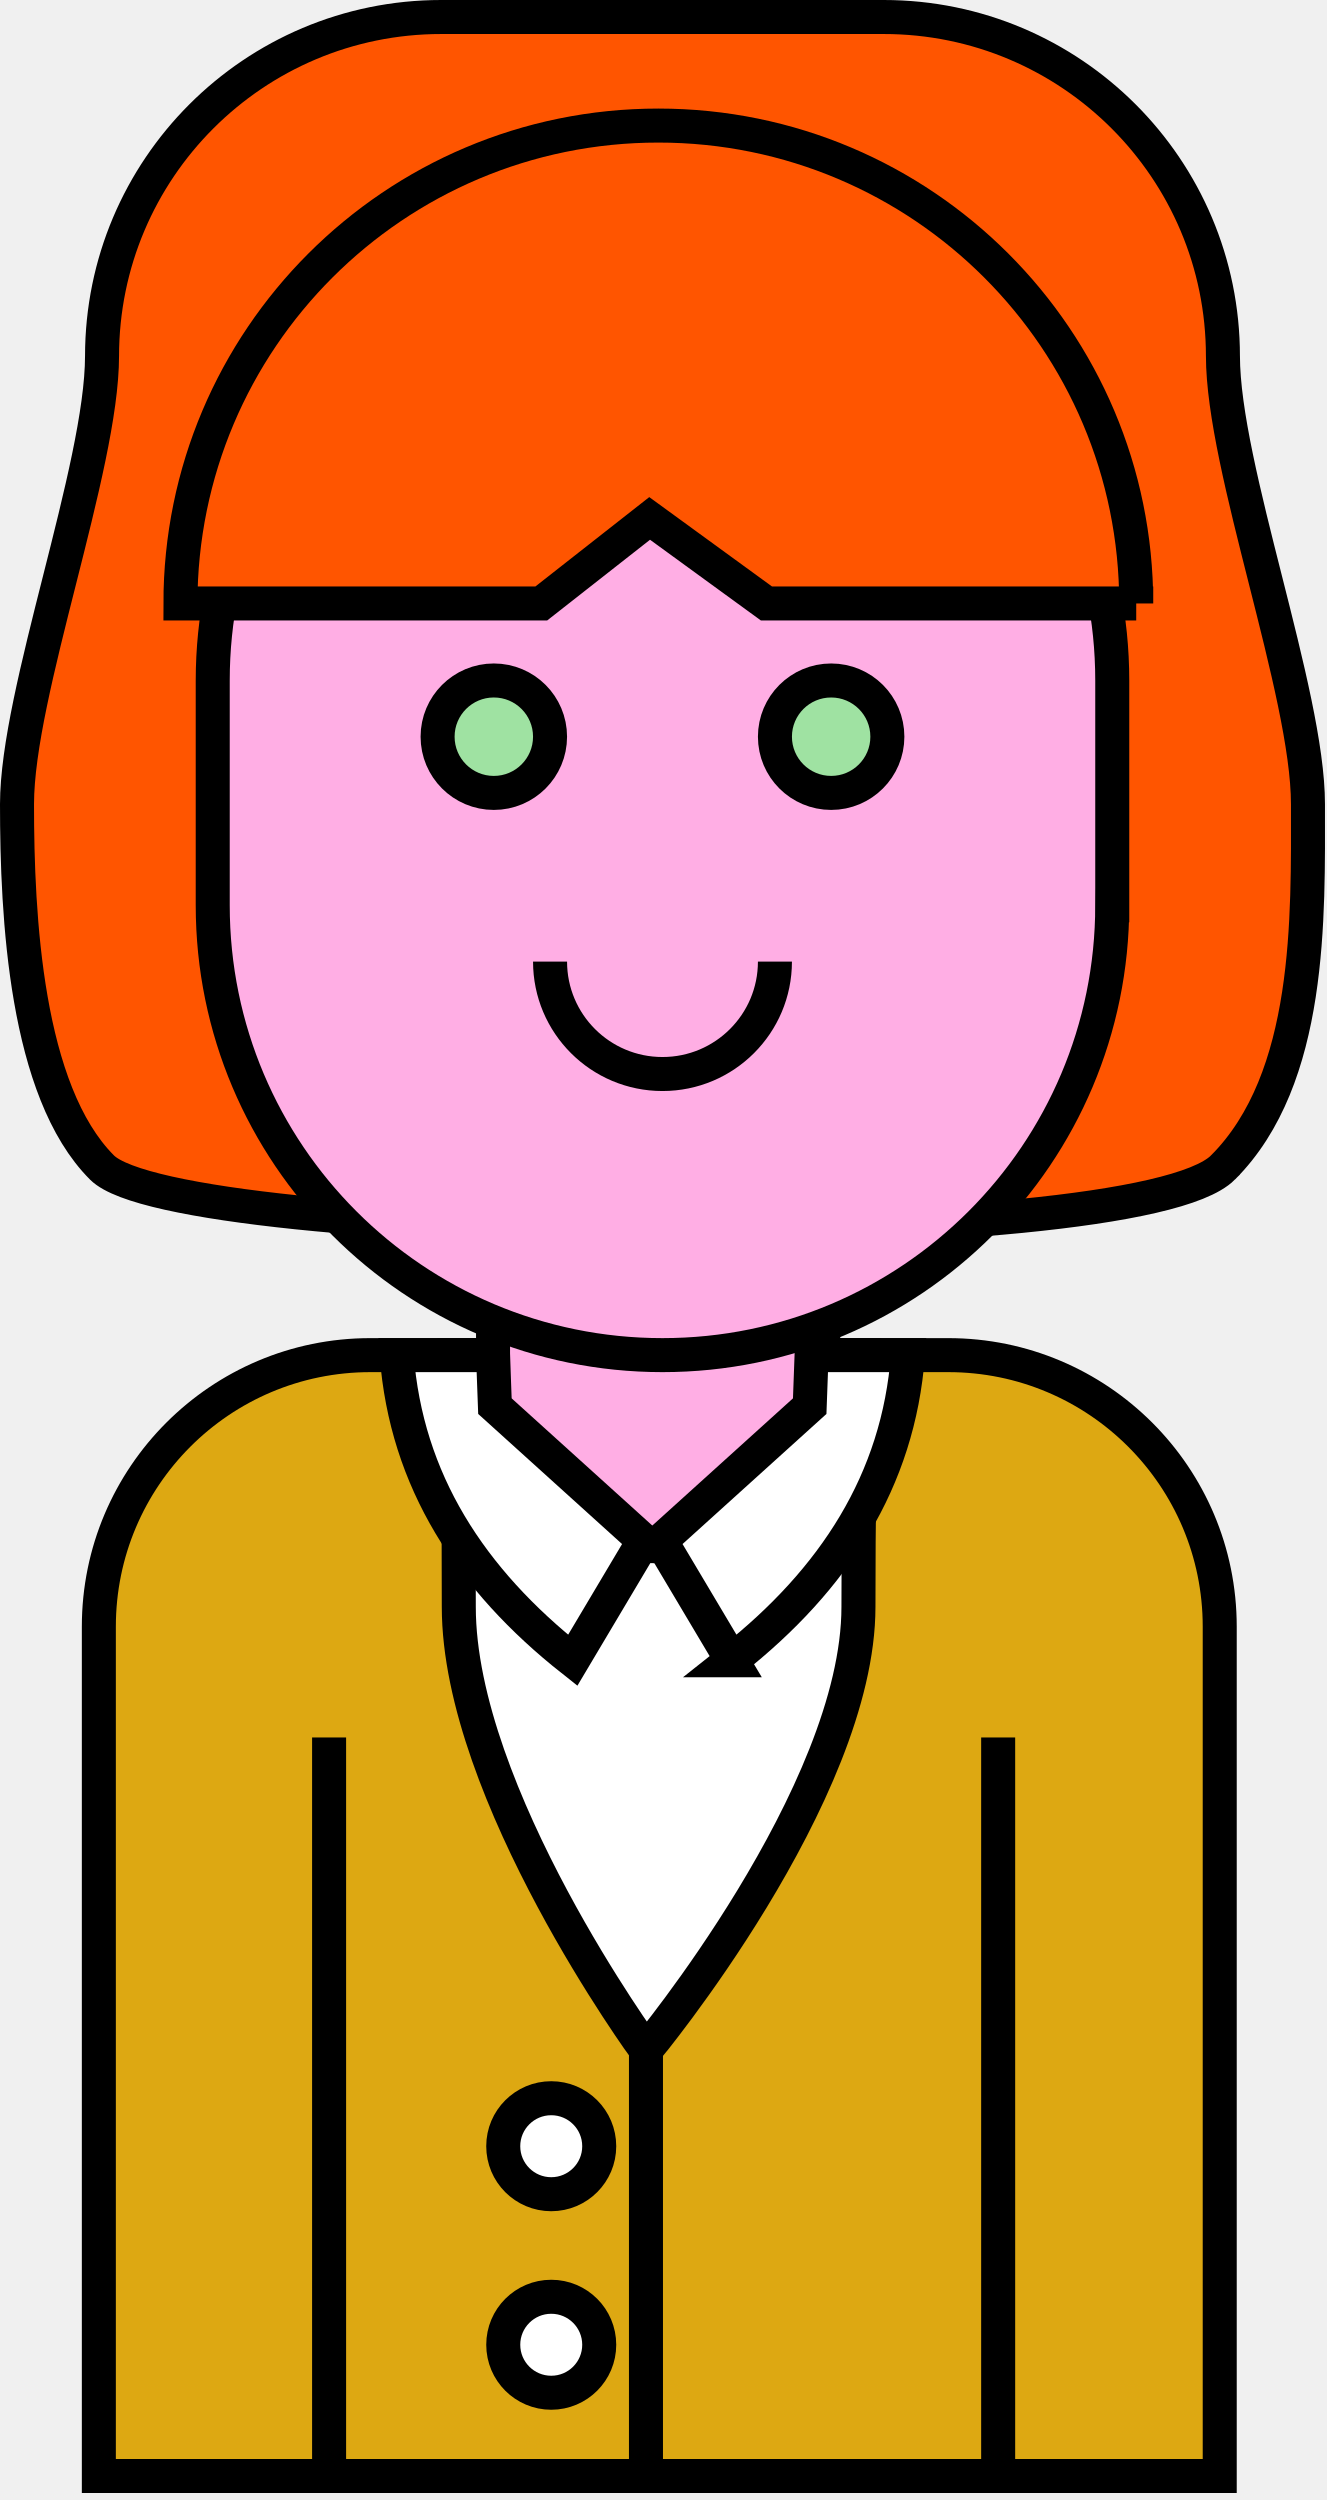
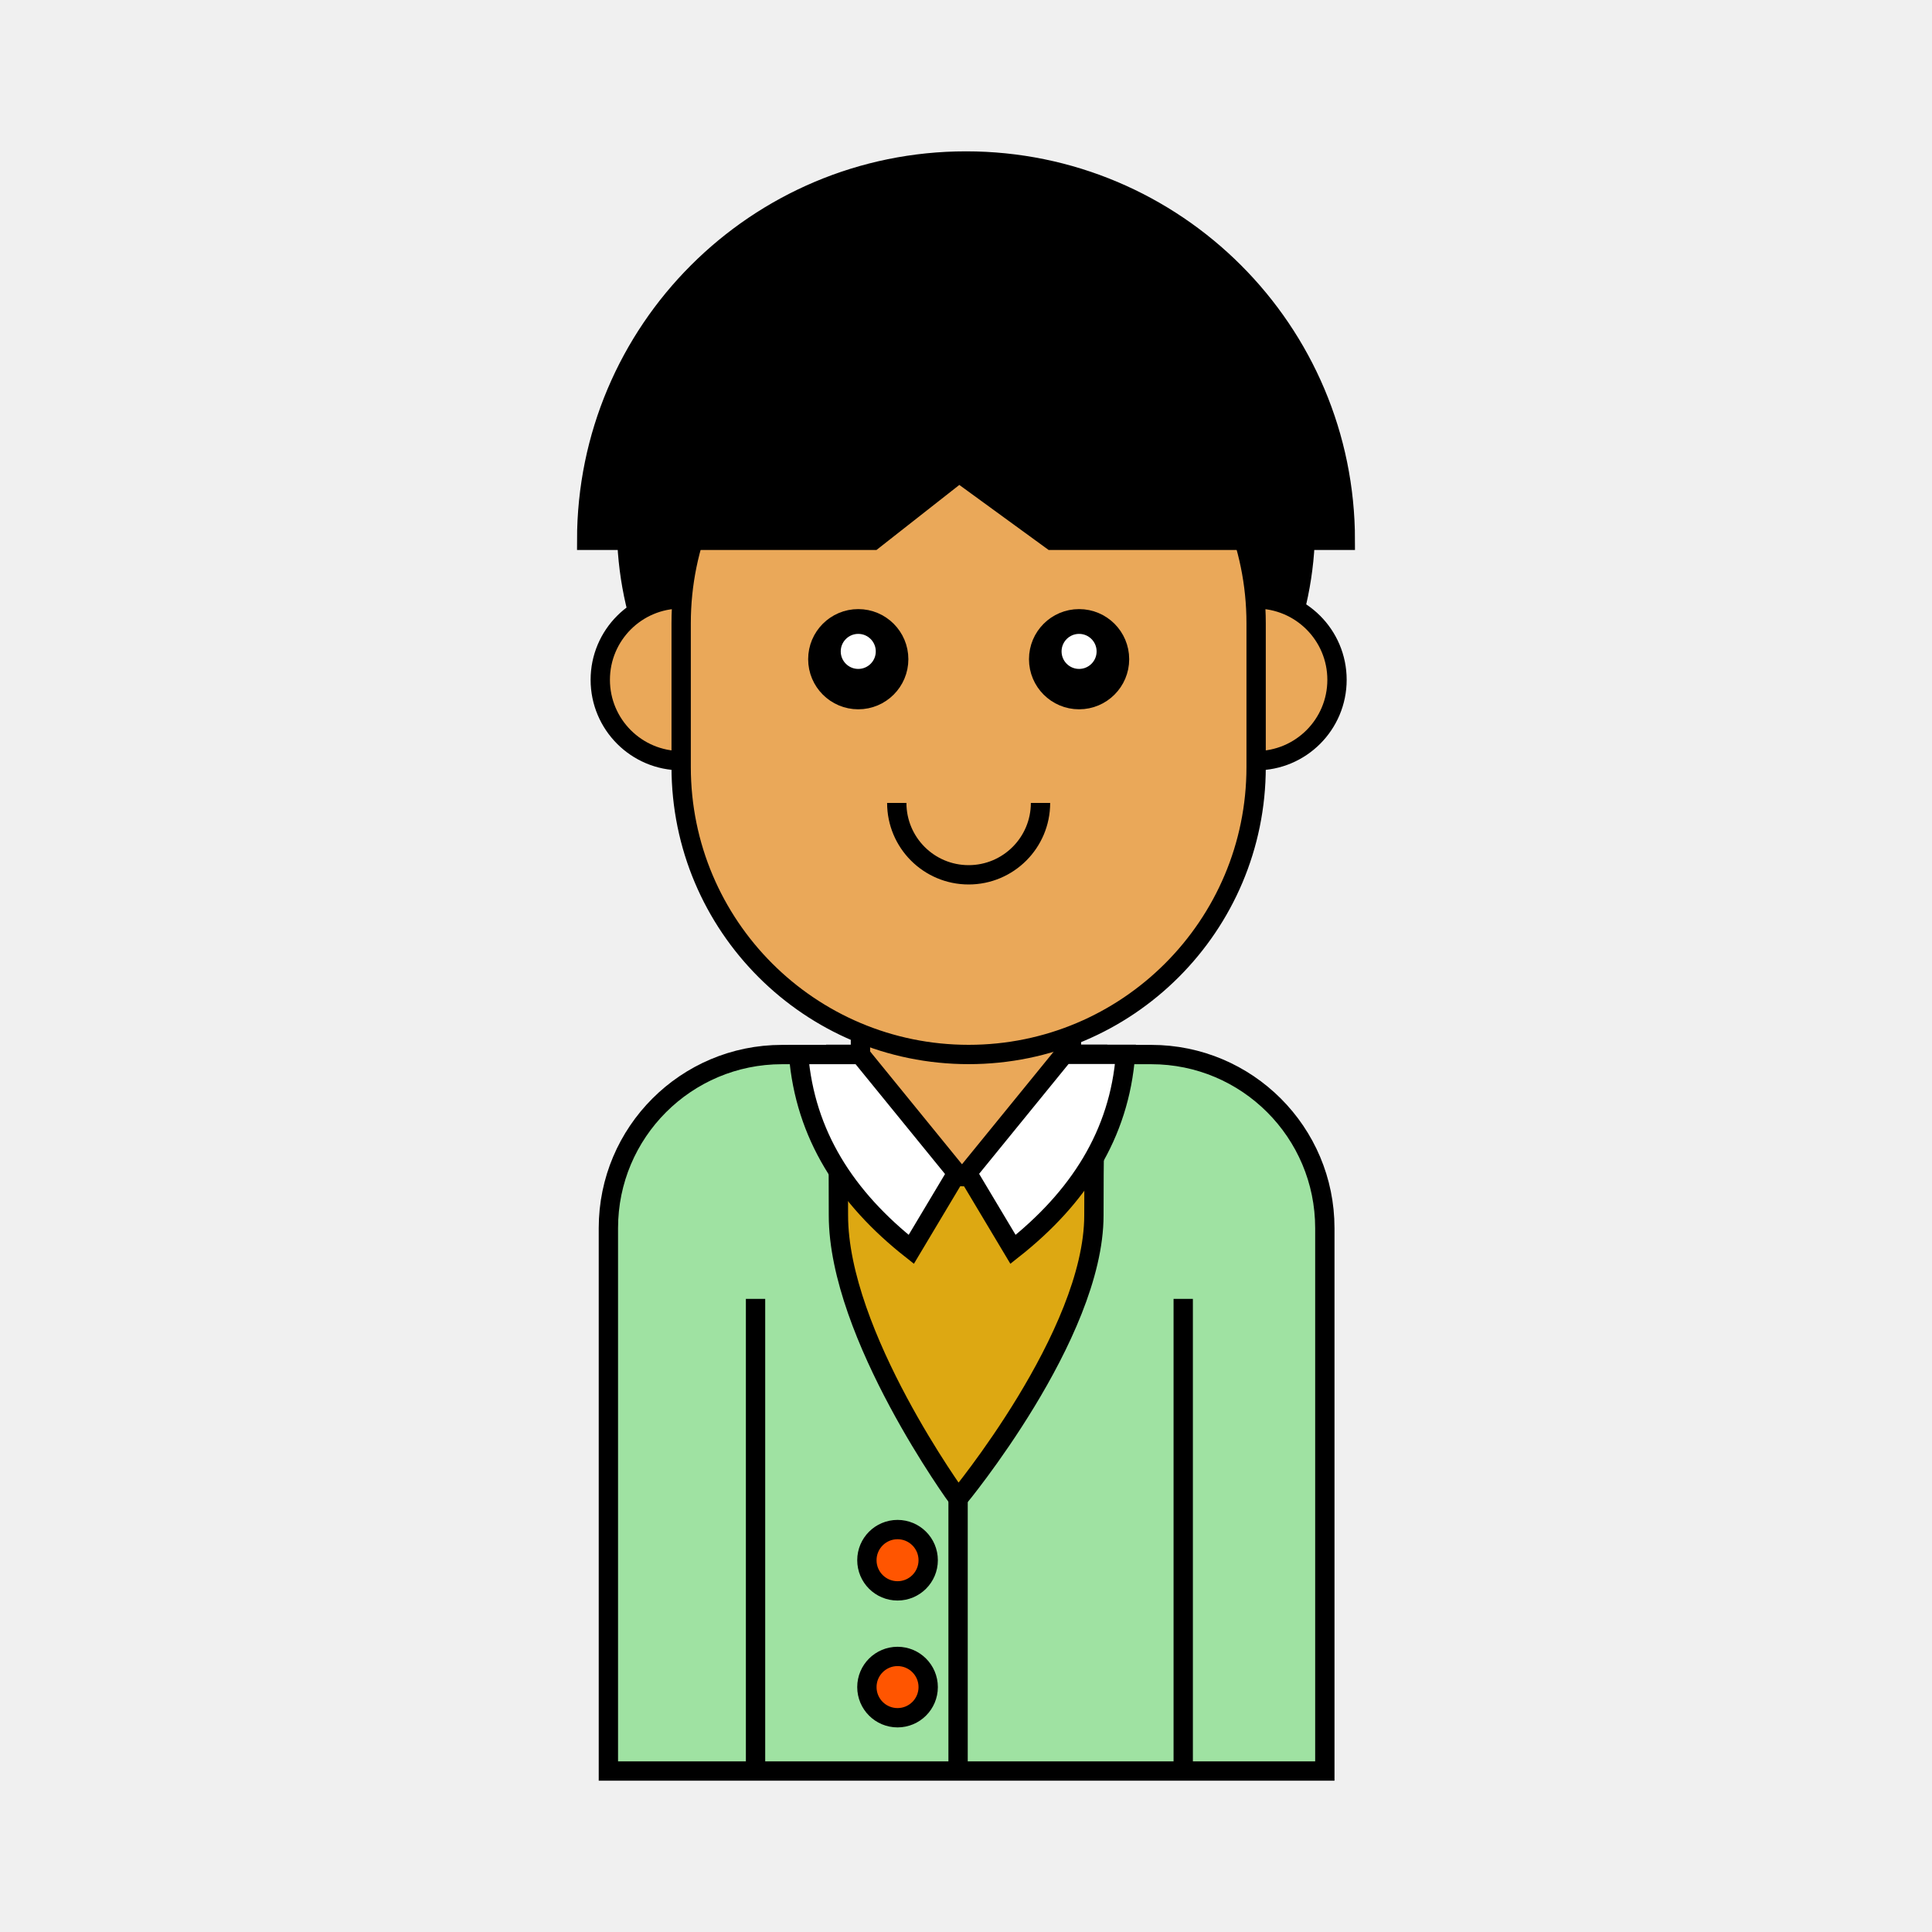
- <svg xmlns="http://www.w3.org/2000/svg" width="156" height="294" viewBox="0 0 156 294">
-   <g fill="none" fill-rule="evenodd">
-     <path fill="#DDA812" d="M143.44 291.18H11.624v-99.886c0-17.635 14.295-31.931 31.93-31.931h67.955c17.635 0 31.931 14.296 31.931 31.931v99.886z" />
-     <path stroke="#000" stroke-width="4" d="M143.44 291.18H11.624v-99.886c0-17.635 14.295-31.931 31.93-31.931h67.955c17.635 0 31.931 14.296 31.931 31.931v99.886z" />
-     <path fill="#FFF" d="M75.966 241.081s-22.012-30.114-22.012-52.114c0-22-.4-29.604-.4-29.604h47.956s-.556 7.604-.556 29.604-24.988 52.114-24.988 52.114" />
-     <path stroke="#000" stroke-width="4" d="M75.966 241.081s-22.012-30.114-22.012-52.114c0-22-.4-29.604-.4-29.604h47.956s-.556 7.604-.556 29.604-24.988 52.114-24.988 52.114zM38.702 204.324v86.856M117.384 204.324v86.856" />
-     <path fill="#F50" d="M143.817 137.303c10.5-10.499 10-29.547 10-42.729 0-13.18-10-39.542-10-52.722v.04c0-22.03-17.86-39.892-39.893-39.892H51.892C29.86 2 12 19.861 12 41.892v-.04c0 13.18-10 39.542-10 52.722 0 13.182 1.003 33.731 10 42.73 8.998 8.996 121.318 10.498 131.817 0" />
-     <path stroke="#000" stroke-width="4" d="M143.817 137.303c10.5-10.499 10-29.547 10-42.729 0-13.18-10-39.542-10-52.722v.04c0-22.03-17.86-39.892-39.893-39.892H51.892C29.86 2 12 19.861 12 41.892v-.04c0 13.18-10 39.542-10 52.722 0 13.182 1.003 33.731 10 42.73 8.998 8.996 121.318 10.498 131.817 0z" />
-     <path fill="#FFAEE4" d="M77.397 181.844c-10.723 0-19.415-8.692-19.415-19.415v-16.35h38.83v16.35c0 10.723-8.692 19.415-19.415 19.415" />
-     <path stroke="#000" stroke-width="4" d="M77.397 181.844c-10.723 0-19.415-8.692-19.415-19.415v-16.35h38.83v16.35c0 10.723-8.692 19.415-19.415 19.415z" />
-     <path fill="#FFAEE4" d="M130.8 106.47c0 29.212-23.68 52.893-52.892 52.893-29.211 0-52.891-23.68-52.891-52.893V80.024c0-29.212 23.68-52.892 52.89-52.892 29.213 0 52.894 23.68 52.894 52.892v26.446z" />
-     <path stroke="#000" stroke-width="4" d="M130.8 106.47c0 29.212-23.68 52.893-52.892 52.893-29.211 0-52.891-23.68-52.891-52.893V80.024c0-29.212 23.68-52.892 52.89-52.892 29.213 0 52.894 23.68 52.894 52.892v26.446z" />
-     <path stroke="#000" stroke-width="4" d="M91.132 113.082c0 7.303-5.92 13.223-13.224 13.223-7.302 0-13.222-5.92-13.222-13.223" />
-     <path fill="#9FE2A2" d="M64.685 86.636a6.612 6.612 0 0 1-13.224 0 6.612 6.612 0 0 1 13.224 0" />
-     <path stroke="#000" stroke-width="4" d="M64.685 86.636a6.612 6.612 0 0 1-13.224 0 6.612 6.612 0 0 1 13.224 0z" />
-     <path fill="#9FE2A2" d="M104.354 86.636a6.611 6.611 0 1 1-13.222 0 6.611 6.611 0 0 1 13.222 0" />
-     <path stroke="#000" stroke-width="4" d="M104.354 86.636a6.611 6.611 0 1 1-13.222 0 6.611 6.611 0 0 1 13.222 0z" />
-     <path fill="#F50" d="M133.62 70.968c0-31.04-25.162-56.201-56.2-56.201-31.04 0-56.201 25.162-56.201 56.2h42.437l12.742-10 13.734 10h43.488z" />
-     <path stroke="#000" stroke-width="4" d="M133.62 70.968c0-31.04-25.162-56.201-56.2-56.201-31.04 0-56.201 25.162-56.201 56.2h42.437l12.742-10 13.734 10h43.488z" />
-     <path fill="#FFF" d="M67.352 195.25c-12.005-9.486-19.584-21.12-20.7-35.887h11.33l.221 6 17.508 15.832-8.359 14.055z" />
-     <path stroke="#000" stroke-width="4" d="M67.352 195.25c-12.005-9.486-19.584-21.12-20.7-35.887h11.33l.221 6 17.508 15.832-8.359 14.055z" />
-     <path fill="#FFF" d="M86.071 195.25c12.005-9.486 19.584-21.12 20.7-35.887h-11.33l-.22 6-17.509 15.832 8.36 14.055z" />
-     <path stroke="#000" stroke-width="4" d="M86.071 195.25c12.005-9.486 19.584-21.12 20.7-35.887h-11.33l-.22 6-17.509 15.832 8.36 14.055zM75.966 241.081v50.1" />
-     <path fill="#FFF" d="M70.469 252.395a5.643 5.643 0 1 1-11.288 0 5.643 5.643 0 0 1 11.288 0" />
-     <path stroke="#000" stroke-width="4" d="M70.469 252.395a5.643 5.643 0 1 1-11.288 0 5.643 5.643 0 0 1 11.288 0z" />
-     <path fill="#FFF" d="M70.469 275.743a5.643 5.643 0 1 1-11.287.001 5.643 5.643 0 0 1 11.287-.001" />
-     <path stroke="#000" stroke-width="4" d="M70.469 275.743a5.643 5.643 0 1 1-11.287.001 5.643 5.643 0 0 1 11.287-.001z" />
-   </g>
+ <svg xmlns="http://www.w3.org/2000/svg" id="Layer_1" data-name="Layer 1" viewBox="0 0 300 300">
+   <defs>
+     <style>.cls-1{fill:#9fe2a2;}.cls-1,.cls-2,.cls-3,.cls-4,.cls-5,.cls-6,.cls-7{stroke:#000;stroke-miterlimit:10;stroke-width:3px;}.cls-2{fill:#dda812;}.cls-3{fill:none;}.cls-5{fill:#eaa859;}.cls-6{fill:#fff;}.cls-7{fill:#f50;}</style>
+   </defs>
+   <path class="cls-1" d="M121.42,163.75h57.35a26.95,26.95,0,0,1,26.95,26.95V275a0,0,0,0,1,0,0H94.47a0,0,0,0,1,0,0V190.7A26.95,26.95,0,0,1,121.42,163.75Z" />
+   <path class="cls-2" d="M148.77,232.72s-18.58-25.42-18.58-44-.33-25-.33-25h40.47s-.47,6.41-.47,25S148.77,232.72,148.77,232.72Z" />
+   <line class="cls-3" x1="117.32" y1="201.69" x2="117.32" y2="275" />
+   <line class="cls-3" x1="183.73" y1="201.69" x2="183.73" y2="275" />
+   <path class="cls-4" d="M202.71,81.64a52.71,52.71,0,1,1-105.42,0Z" />
+   <path class="cls-5" d="M133.6,152.53h32.77a0,0,0,0,1,0,0v13.8A16.39,16.39,0,0,1,150,182.72h0a16.39,16.39,0,0,1-16.39-16.39v-13.8A0,0,0,0,1,133.6,152.53Z" />
+   <circle class="cls-5" cx="105.77" cy="105.56" r="12.56" />
+   <circle class="cls-5" cx="195.05" cy="105.56" r="12.56" />
+   <path class="cls-5" d="M195.05,119.1a44.64,44.64,0,1,1-89.28,0V96.78a44.64,44.64,0,0,1,89.28,0Z" />
+   <path class="cls-3" d="M161.57,124.68a11.16,11.16,0,1,1-22.32,0" />
+   <path class="cls-4" d="M208.9,83.9a58.9,58.9,0,0,0-117.8,0h44.48l13.35-10.48L163.32,83.9Z" />
+   <path class="cls-6" d="M141.5,194C131.37,186,125,176.21,124,163.75h9.57l15,18.42Z" />
+   <path class="cls-6" d="M157.3,194c10.13-8,16.53-17.82,17.47-30.28h-9.56l-15,18.42Z" />
+   <line class="cls-3" x1="148.77" y1="232.72" x2="148.77" y2="275" />
+   <circle class="cls-7" cx="139.37" cy="242.27" r="4.76" />
+   <circle class="cls-4" cx="133.27" cy="102.36" r="6.28" />
+   <circle class="cls-4" cx="167.56" cy="102.36" r="6.28" />
+   <circle class="cls-6" cx="167.56" cy="101.15" r="4.22" />
+   <circle class="cls-6" cx="133.27" cy="101.15" r="4.22" />
+   <circle class="cls-7" cx="139.37" cy="261.97" r="4.76" />
</svg>
